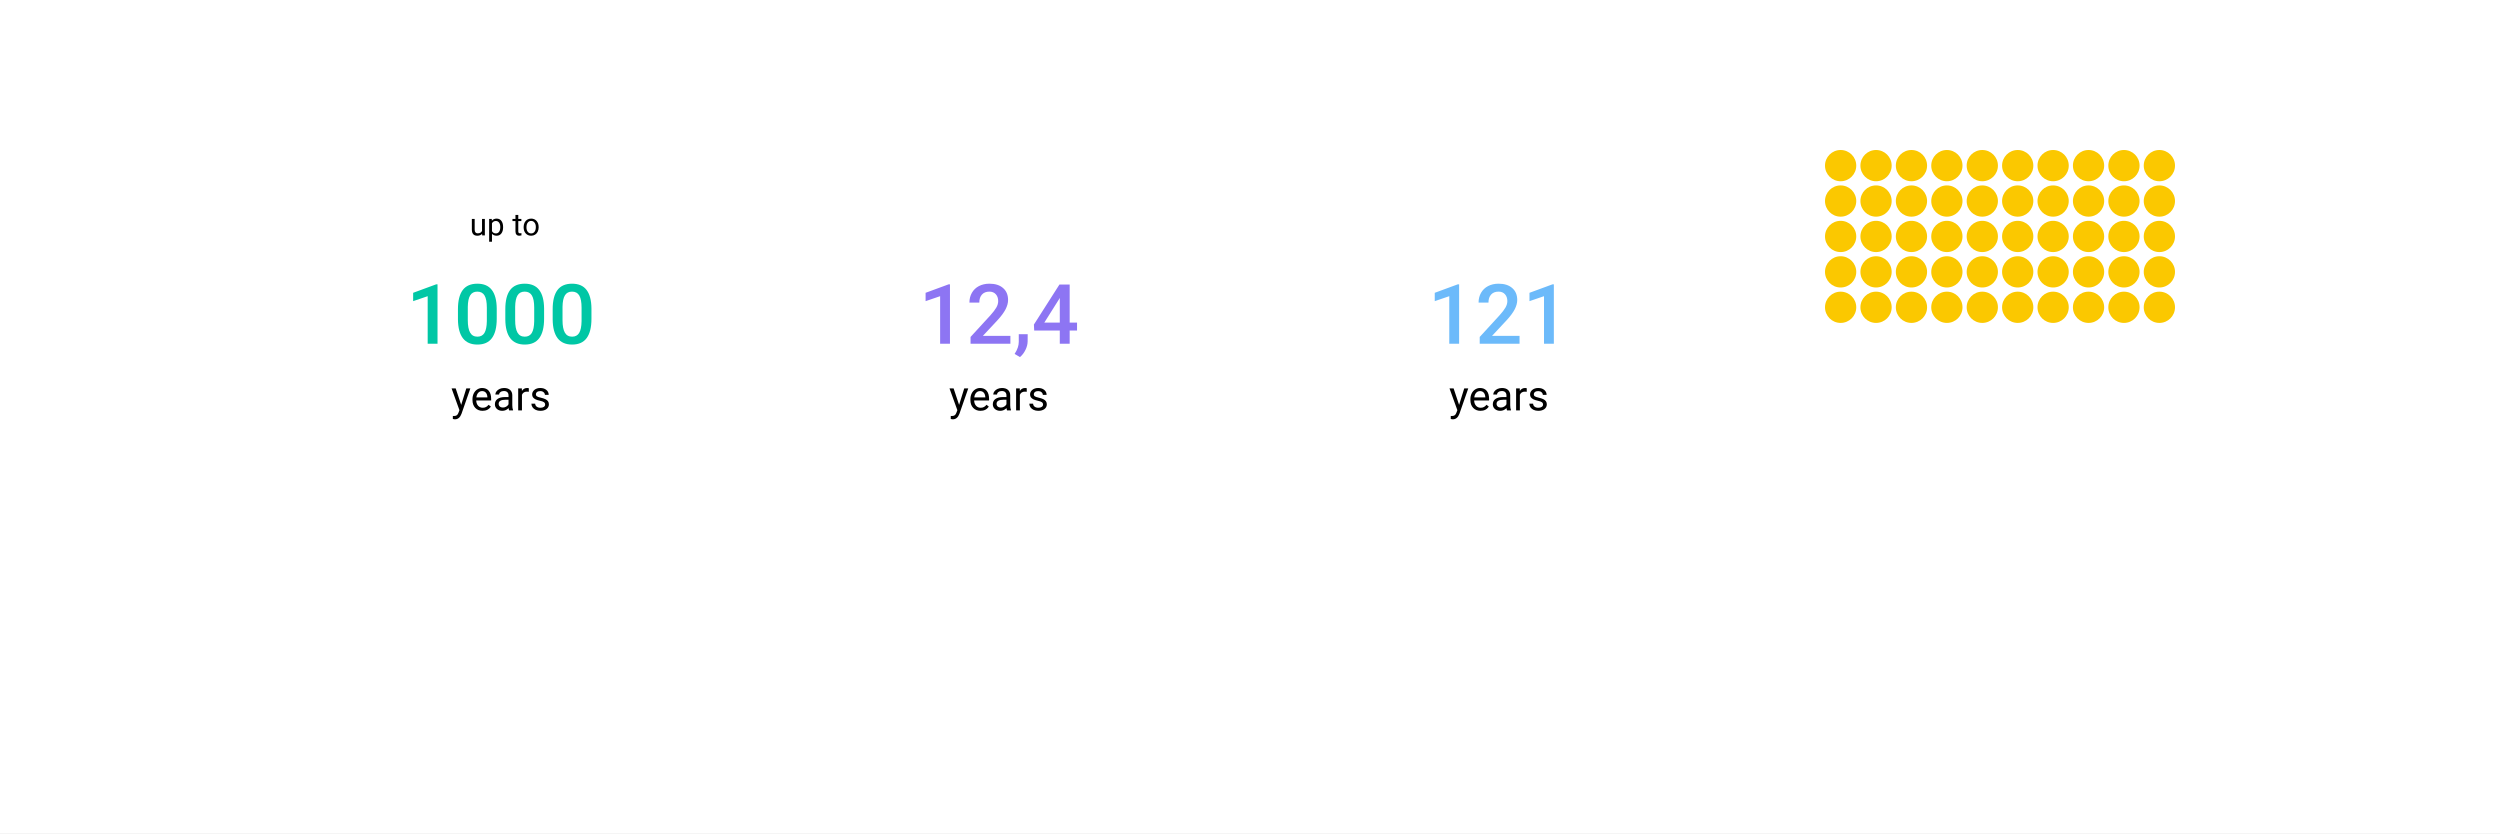
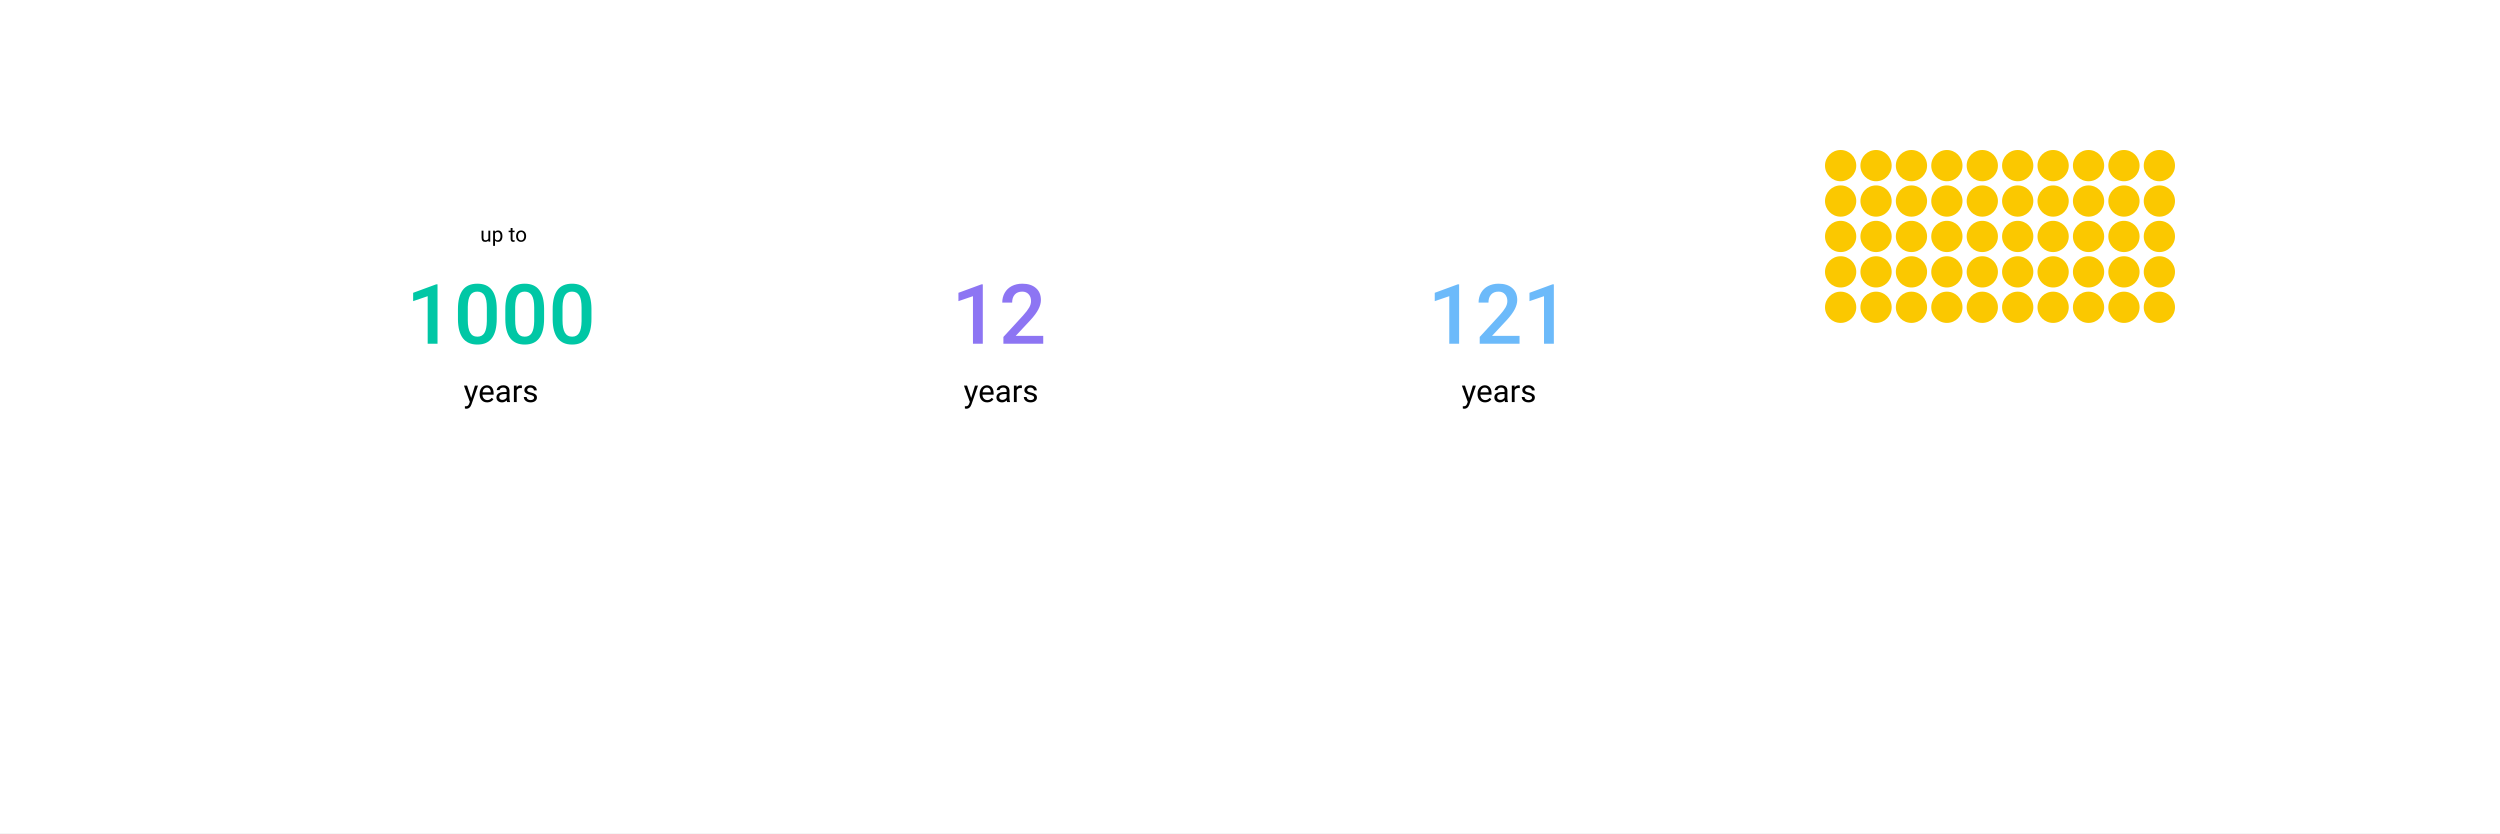
<svg xmlns="http://www.w3.org/2000/svg" width="1200" height="400" viewBox="0 0 1200 400" fill="none">
  <rect width="1200" height="400" fill="white" />
  <circle cx="900.5" cy="79.5" r="7.5" fill="#FBC800" />
  <circle cx="917.5" cy="79.5" r="7.5" fill="#FBC800" />
  <circle cx="934.5" cy="79.5" r="7.5" fill="#FBC800" />
  <circle cx="951.5" cy="79.5" r="7.5" fill="#FBC800" />
  <circle cx="968.5" cy="79.5" r="7.5" fill="#FBC800" />
  <circle cx="985.5" cy="79.5" r="7.5" fill="#FBC800" />
  <circle cx="1002.5" cy="79.5" r="7.5" fill="#FBC800" />
  <circle cx="1019.5" cy="79.5" r="7.5" fill="#FBC800" />
  <circle cx="1036.5" cy="79.5" r="7.5" fill="#FBC800" />
  <circle cx="883.5" cy="79.5" r="7.5" fill="#FBC800" />
  <circle cx="900.5" cy="96.5" r="7.5" fill="#FBC800" />
  <circle cx="917.5" cy="96.5" r="7.5" fill="#FBC800" />
  <circle cx="934.5" cy="96.5" r="7.5" fill="#FBC800" />
  <circle cx="951.5" cy="96.5" r="7.5" fill="#FBC800" />
  <circle cx="968.5" cy="96.5" r="7.5" fill="#FBC800" />
  <circle cx="985.5" cy="96.5" r="7.5" fill="#FBC800" />
  <circle cx="1002.5" cy="96.5" r="7.5" fill="#FBC800" />
  <circle cx="1019.5" cy="96.5" r="7.5" fill="#FBC800" />
  <circle cx="1036.5" cy="96.5" r="7.5" fill="#FBC800" />
  <circle cx="883.5" cy="96.5" r="7.5" fill="#FBC800" />
  <circle cx="900.5" cy="113.5" r="7.5" fill="#FBC800" />
  <circle cx="917.5" cy="113.5" r="7.5" fill="#FBC800" />
  <circle cx="934.5" cy="113.5" r="7.5" fill="#FBC800" />
  <circle cx="951.5" cy="113.5" r="7.5" fill="#FBC800" />
  <circle cx="968.5" cy="113.5" r="7.5" fill="#FBC800" />
  <circle cx="985.5" cy="113.5" r="7.5" fill="#FBC800" />
  <circle cx="1002.5" cy="113.5" r="7.5" fill="#FBC800" />
  <circle cx="1019.5" cy="113.5" r="7.5" fill="#FBC800" />
  <circle cx="1036.5" cy="113.5" r="7.5" fill="#FBC800" />
  <circle cx="883.5" cy="113.5" r="7.5" fill="#FBC800" />
  <circle cx="900.5" cy="130.5" r="7.5" fill="#FBC800" />
  <circle cx="917.5" cy="130.5" r="7.5" fill="#FBC800" />
  <circle cx="934.5" cy="130.5" r="7.5" fill="#FBC800" />
  <circle cx="951.5" cy="130.5" r="7.5" fill="#FBC800" />
  <circle cx="968.5" cy="130.5" r="7.5" fill="#FBC800" />
  <circle cx="985.5" cy="130.5" r="7.5" fill="#FBC800" />
  <circle cx="1002.5" cy="130.5" r="7.5" fill="#FBC800" />
  <circle cx="1019.5" cy="130.5" r="7.5" fill="#FBC800" />
  <circle cx="1036.5" cy="130.5" r="7.5" fill="#FBC800" />
  <circle cx="883.5" cy="130.5" r="7.5" fill="#FBC800" />
  <circle cx="900.5" cy="147.5" r="7.5" fill="#FBC800" />
  <circle cx="917.5" cy="147.5" r="7.5" fill="#FBC800" />
  <circle cx="934.5" cy="147.5" r="7.5" fill="#FBC800" />
  <circle cx="951.5" cy="147.5" r="7.5" fill="#FBC800" />
  <circle cx="968.5" cy="147.5" r="7.5" fill="#FBC800" />
  <circle cx="985.5" cy="147.5" r="7.5" fill="#FBC800" />
  <circle cx="1002.5" cy="147.5" r="7.5" fill="#FBC800" />
  <circle cx="1019.5" cy="147.5" r="7.5" fill="#FBC800" />
  <circle cx="1036.5" cy="147.5" r="7.5" fill="#FBC800" />
  <circle cx="883.5" cy="147.5" r="7.5" fill="#FBC800" />
-   <path d="M460.369 194.354L462.83 186.434H464.764L460.516 198.631C459.858 200.389 458.813 201.268 457.381 201.268L457.039 201.238L456.365 201.111V199.646L456.854 199.686C457.465 199.686 457.941 199.562 458.279 199.314C458.624 199.067 458.908 198.615 459.129 197.957L459.529 196.883L455.76 186.434H457.732L460.369 194.354ZM470.633 197.195C469.201 197.195 468.035 196.727 467.137 195.789C466.238 194.845 465.789 193.585 465.789 192.01V191.678C465.789 190.63 465.988 189.695 466.385 188.875C466.788 188.048 467.348 187.404 468.064 186.941C468.787 186.473 469.568 186.238 470.408 186.238C471.782 186.238 472.85 186.691 473.611 187.596C474.373 188.501 474.754 189.796 474.754 191.482V192.234H467.596C467.622 193.276 467.924 194.119 468.504 194.764C469.09 195.402 469.832 195.721 470.73 195.721C471.368 195.721 471.909 195.59 472.352 195.33C472.794 195.07 473.182 194.725 473.514 194.295L474.617 195.154C473.732 196.515 472.404 197.195 470.633 197.195ZM470.408 187.723C469.679 187.723 469.067 187.99 468.572 188.523C468.077 189.051 467.771 189.793 467.654 190.75H472.947V190.613C472.895 189.695 472.648 188.986 472.205 188.484C471.762 187.977 471.163 187.723 470.408 187.723ZM483.377 197C483.273 196.792 483.188 196.421 483.123 195.887C482.283 196.759 481.281 197.195 480.115 197.195C479.074 197.195 478.217 196.902 477.547 196.316C476.883 195.724 476.551 194.975 476.551 194.07C476.551 192.97 476.967 192.117 477.801 191.512C478.641 190.9 479.819 190.594 481.336 190.594H483.094V189.764C483.094 189.132 482.905 188.631 482.527 188.26C482.15 187.882 481.593 187.693 480.857 187.693C480.213 187.693 479.673 187.856 479.236 188.182C478.8 188.507 478.582 188.901 478.582 189.363H476.766C476.766 188.836 476.951 188.328 477.322 187.84C477.7 187.345 478.208 186.954 478.846 186.668C479.49 186.382 480.197 186.238 480.965 186.238C482.182 186.238 483.136 186.544 483.826 187.156C484.516 187.762 484.874 188.598 484.9 189.666V194.529C484.9 195.499 485.024 196.271 485.271 196.844V197H483.377ZM480.379 195.623C480.945 195.623 481.482 195.477 481.99 195.184C482.498 194.891 482.866 194.51 483.094 194.041V191.873H481.678C479.464 191.873 478.357 192.521 478.357 193.816C478.357 194.383 478.546 194.826 478.924 195.145C479.301 195.464 479.786 195.623 480.379 195.623ZM492.84 188.055C492.566 188.009 492.27 187.986 491.951 187.986C490.766 187.986 489.962 188.491 489.539 189.5V197H487.732V186.434H489.49L489.52 187.654C490.112 186.71 490.952 186.238 492.039 186.238C492.391 186.238 492.658 186.284 492.84 186.375V188.055ZM500.662 194.197C500.662 193.709 500.477 193.331 500.105 193.064C499.741 192.791 499.1 192.557 498.182 192.361C497.27 192.166 496.544 191.932 496.004 191.658C495.47 191.385 495.073 191.059 494.812 190.682C494.559 190.304 494.432 189.855 494.432 189.334C494.432 188.468 494.796 187.736 495.525 187.137C496.261 186.538 497.199 186.238 498.338 186.238C499.536 186.238 500.506 186.548 501.248 187.166C501.997 187.785 502.371 188.576 502.371 189.539H500.555C500.555 189.044 500.343 188.618 499.92 188.26C499.503 187.902 498.976 187.723 498.338 187.723C497.68 187.723 497.166 187.866 496.795 188.152C496.424 188.439 496.238 188.813 496.238 189.275C496.238 189.712 496.411 190.04 496.756 190.262C497.101 190.483 497.723 190.695 498.621 190.896C499.526 191.098 500.258 191.339 500.818 191.619C501.378 191.899 501.792 192.238 502.059 192.635C502.332 193.025 502.469 193.504 502.469 194.07C502.469 195.014 502.091 195.773 501.336 196.346C500.581 196.912 499.601 197.195 498.396 197.195C497.55 197.195 496.801 197.046 496.15 196.746C495.499 196.447 494.988 196.03 494.617 195.496C494.253 194.956 494.07 194.373 494.07 193.748H495.877C495.91 194.354 496.15 194.835 496.6 195.193C497.055 195.545 497.654 195.721 498.396 195.721C499.08 195.721 499.627 195.584 500.037 195.311C500.454 195.031 500.662 194.66 500.662 194.197Z" fill="black" />
-   <path d="M455.984 165H451.258V142.168L444.285 144.551V140.547L455.379 136.465H455.984V165ZM484.988 165H465.867V161.738L475.34 151.406C476.707 149.883 477.677 148.613 478.25 147.598C478.836 146.569 479.129 145.54 479.129 144.512C479.129 143.158 478.745 142.064 477.977 141.23C477.221 140.397 476.199 139.98 474.91 139.98C473.374 139.98 472.182 140.449 471.336 141.387C470.49 142.324 470.066 143.607 470.066 145.234H465.32C465.32 143.503 465.711 141.947 466.492 140.566C467.286 139.173 468.413 138.092 469.871 137.324C471.342 136.556 473.035 136.172 474.949 136.172C477.71 136.172 479.884 136.868 481.473 138.262C483.074 139.642 483.875 141.556 483.875 144.004C483.875 145.423 483.471 146.914 482.664 148.477C481.87 150.026 480.561 151.79 478.738 153.77L471.785 161.211H484.988V165ZM489.578 171.406L487.02 169.883C487.775 168.698 488.289 167.663 488.562 166.777C488.849 165.905 488.999 165.013 489.012 164.102V160.41H493.289L493.27 163.828C493.257 165.208 492.905 166.589 492.215 167.969C491.538 169.362 490.659 170.508 489.578 171.406ZM513.445 154.863H516.98V158.672H513.445V165H508.699V158.672H496.414L496.277 155.781L508.543 136.562H513.445V154.863ZM501.258 154.863H508.699V142.988L508.348 143.613L501.258 154.863Z" fill="#8D75F3" />
-   <path d="M700.369 194.354L702.83 186.434H704.764L700.516 198.631C699.858 200.389 698.813 201.268 697.381 201.268L697.039 201.238L696.365 201.111V199.646L696.854 199.686C697.465 199.686 697.941 199.562 698.279 199.314C698.624 199.067 698.908 198.615 699.129 197.957L699.529 196.883L695.76 186.434H697.732L700.369 194.354ZM710.633 197.195C709.201 197.195 708.035 196.727 707.137 195.789C706.238 194.845 705.789 193.585 705.789 192.01V191.678C705.789 190.63 705.988 189.695 706.385 188.875C706.788 188.048 707.348 187.404 708.064 186.941C708.787 186.473 709.568 186.238 710.408 186.238C711.782 186.238 712.85 186.691 713.611 187.596C714.373 188.501 714.754 189.796 714.754 191.482V192.234H707.596C707.622 193.276 707.924 194.119 708.504 194.764C709.09 195.402 709.832 195.721 710.73 195.721C711.368 195.721 711.909 195.59 712.352 195.33C712.794 195.07 713.182 194.725 713.514 194.295L714.617 195.154C713.732 196.515 712.404 197.195 710.633 197.195ZM710.408 187.723C709.679 187.723 709.067 187.99 708.572 188.523C708.077 189.051 707.771 189.793 707.654 190.75H712.947V190.613C712.895 189.695 712.648 188.986 712.205 188.484C711.762 187.977 711.163 187.723 710.408 187.723ZM723.377 197C723.273 196.792 723.188 196.421 723.123 195.887C722.283 196.759 721.281 197.195 720.115 197.195C719.074 197.195 718.217 196.902 717.547 196.316C716.883 195.724 716.551 194.975 716.551 194.07C716.551 192.97 716.967 192.117 717.801 191.512C718.641 190.9 719.819 190.594 721.336 190.594H723.094V189.764C723.094 189.132 722.905 188.631 722.527 188.26C722.15 187.882 721.593 187.693 720.857 187.693C720.213 187.693 719.673 187.856 719.236 188.182C718.8 188.507 718.582 188.901 718.582 189.363H716.766C716.766 188.836 716.951 188.328 717.322 187.84C717.7 187.345 718.208 186.954 718.846 186.668C719.49 186.382 720.197 186.238 720.965 186.238C722.182 186.238 723.136 186.544 723.826 187.156C724.516 187.762 724.874 188.598 724.9 189.666V194.529C724.9 195.499 725.024 196.271 725.271 196.844V197H723.377ZM720.379 195.623C720.945 195.623 721.482 195.477 721.99 195.184C722.498 194.891 722.866 194.51 723.094 194.041V191.873H721.678C719.464 191.873 718.357 192.521 718.357 193.816C718.357 194.383 718.546 194.826 718.924 195.145C719.301 195.464 719.786 195.623 720.379 195.623ZM732.84 188.055C732.566 188.009 732.27 187.986 731.951 187.986C730.766 187.986 729.962 188.491 729.539 189.5V197H727.732V186.434H729.49L729.52 187.654C730.112 186.71 730.952 186.238 732.039 186.238C732.391 186.238 732.658 186.284 732.84 186.375V188.055ZM740.662 194.197C740.662 193.709 740.477 193.331 740.105 193.064C739.741 192.791 739.1 192.557 738.182 192.361C737.27 192.166 736.544 191.932 736.004 191.658C735.47 191.385 735.073 191.059 734.812 190.682C734.559 190.304 734.432 189.855 734.432 189.334C734.432 188.468 734.796 187.736 735.525 187.137C736.261 186.538 737.199 186.238 738.338 186.238C739.536 186.238 740.506 186.548 741.248 187.166C741.997 187.785 742.371 188.576 742.371 189.539H740.555C740.555 189.044 740.343 188.618 739.92 188.26C739.503 187.902 738.976 187.723 738.338 187.723C737.68 187.723 737.166 187.866 736.795 188.152C736.424 188.439 736.238 188.813 736.238 189.275C736.238 189.712 736.411 190.04 736.756 190.262C737.101 190.483 737.723 190.695 738.621 190.896C739.526 191.098 740.258 191.339 740.818 191.619C741.378 191.899 741.792 192.238 742.059 192.635C742.332 193.025 742.469 193.504 742.469 194.07C742.469 195.014 742.091 195.773 741.336 196.346C740.581 196.912 739.601 197.195 738.396 197.195C737.55 197.195 736.801 197.046 736.15 196.746C735.499 196.447 734.988 196.03 734.617 195.496C734.253 194.956 734.07 194.373 734.07 193.748H735.877C735.91 194.354 736.15 194.835 736.6 195.193C737.055 195.545 737.654 195.721 738.396 195.721C739.08 195.721 739.627 195.584 740.037 195.311C740.454 195.031 740.662 194.66 740.662 194.197Z" fill="black" />
+   <path d="M471.746 165H467.02V142.168L460.047 144.551V140.547L471.141 136.465H471.746V165ZM500.75 165H481.629V161.738L491.102 151.406C492.469 149.883 493.439 148.613 494.012 147.598C494.598 146.569 494.891 145.54 494.891 144.512C494.891 143.158 494.507 142.064 493.738 141.23C492.983 140.397 491.961 139.98 490.672 139.98C489.135 139.98 487.944 140.449 487.098 141.387C486.251 142.324 485.828 143.607 485.828 145.234H481.082C481.082 143.503 481.473 141.947 482.254 140.566C483.048 139.173 484.174 138.092 485.633 137.324C487.104 136.556 488.797 136.172 490.711 136.172C493.471 136.172 495.646 136.868 497.234 138.262C498.836 139.642 499.637 141.556 499.637 144.004C499.637 145.423 499.233 146.914 498.426 148.477C497.632 150.026 496.323 151.79 494.5 153.77L487.547 161.211H500.75V165Z" fill="#8D75F3" />
  <path d="M700.379 165H695.652V142.168L688.68 144.551V140.547L699.773 136.465H700.379V165ZM729.383 165H710.262V161.738L719.734 151.406C721.102 149.883 722.072 148.613 722.645 147.598C723.23 146.569 723.523 145.54 723.523 144.512C723.523 143.158 723.139 142.064 722.371 141.23C721.616 140.397 720.594 139.98 719.305 139.98C717.768 139.98 716.577 140.449 715.73 141.387C714.884 142.324 714.461 143.607 714.461 145.234H709.715C709.715 143.503 710.105 141.947 710.887 140.566C711.681 139.173 712.807 138.092 714.266 137.324C715.737 136.556 717.43 136.172 719.344 136.172C722.104 136.172 724.279 136.868 725.867 138.262C727.469 139.642 728.27 141.556 728.27 144.004C728.27 145.423 727.866 146.914 727.059 148.477C726.264 150.026 724.956 151.79 723.133 153.77L716.18 161.211H729.383V165ZM745.848 165H741.121V142.168L734.148 144.551V140.547L745.242 136.465H745.848V165Z" fill="#6CBAFA" />
-   <path d="M221.369 194.354L223.83 186.434H225.764L221.516 198.631C220.858 200.389 219.813 201.268 218.381 201.268L218.039 201.238L217.365 201.111V199.646L217.854 199.686C218.465 199.686 218.941 199.562 219.279 199.314C219.624 199.067 219.908 198.615 220.129 197.957L220.529 196.883L216.76 186.434H218.732L221.369 194.354ZM231.633 197.195C230.201 197.195 229.035 196.727 228.137 195.789C227.238 194.845 226.789 193.585 226.789 192.01V191.678C226.789 190.63 226.988 189.695 227.385 188.875C227.788 188.048 228.348 187.404 229.064 186.941C229.787 186.473 230.568 186.238 231.408 186.238C232.782 186.238 233.85 186.691 234.611 187.596C235.373 188.501 235.754 189.796 235.754 191.482V192.234H228.596C228.622 193.276 228.924 194.119 229.504 194.764C230.09 195.402 230.832 195.721 231.73 195.721C232.368 195.721 232.909 195.59 233.352 195.33C233.794 195.07 234.182 194.725 234.514 194.295L235.617 195.154C234.732 196.515 233.404 197.195 231.633 197.195ZM231.408 187.723C230.679 187.723 230.067 187.99 229.572 188.523C229.077 189.051 228.771 189.793 228.654 190.75H233.947V190.613C233.895 189.695 233.648 188.986 233.205 188.484C232.762 187.977 232.163 187.723 231.408 187.723ZM244.377 197C244.273 196.792 244.188 196.421 244.123 195.887C243.283 196.759 242.281 197.195 241.115 197.195C240.074 197.195 239.217 196.902 238.547 196.316C237.883 195.724 237.551 194.975 237.551 194.07C237.551 192.97 237.967 192.117 238.801 191.512C239.641 190.9 240.819 190.594 242.336 190.594H244.094V189.764C244.094 189.132 243.905 188.631 243.527 188.26C243.15 187.882 242.593 187.693 241.857 187.693C241.213 187.693 240.673 187.856 240.236 188.182C239.8 188.507 239.582 188.901 239.582 189.363H237.766C237.766 188.836 237.951 188.328 238.322 187.84C238.7 187.345 239.208 186.954 239.846 186.668C240.49 186.382 241.197 186.238 241.965 186.238C243.182 186.238 244.136 186.544 244.826 187.156C245.516 187.762 245.874 188.598 245.9 189.666V194.529C245.9 195.499 246.024 196.271 246.271 196.844V197H244.377ZM241.379 195.623C241.945 195.623 242.482 195.477 242.99 195.184C243.498 194.891 243.866 194.51 244.094 194.041V191.873H242.678C240.464 191.873 239.357 192.521 239.357 193.816C239.357 194.383 239.546 194.826 239.924 195.145C240.301 195.464 240.786 195.623 241.379 195.623ZM253.84 188.055C253.566 188.009 253.27 187.986 252.951 187.986C251.766 187.986 250.962 188.491 250.539 189.5V197H248.732V186.434H250.49L250.52 187.654C251.112 186.71 251.952 186.238 253.039 186.238C253.391 186.238 253.658 186.284 253.84 186.375V188.055ZM261.662 194.197C261.662 193.709 261.477 193.331 261.105 193.064C260.741 192.791 260.1 192.557 259.182 192.361C258.27 192.166 257.544 191.932 257.004 191.658C256.47 191.385 256.073 191.059 255.812 190.682C255.559 190.304 255.432 189.855 255.432 189.334C255.432 188.468 255.796 187.736 256.525 187.137C257.261 186.538 258.199 186.238 259.338 186.238C260.536 186.238 261.506 186.548 262.248 187.166C262.997 187.785 263.371 188.576 263.371 189.539H261.555C261.555 189.044 261.343 188.618 260.92 188.26C260.503 187.902 259.976 187.723 259.338 187.723C258.68 187.723 258.166 187.866 257.795 188.152C257.424 188.439 257.238 188.813 257.238 189.275C257.238 189.712 257.411 190.04 257.756 190.262C258.101 190.483 258.723 190.695 259.621 190.896C260.526 191.098 261.258 191.339 261.818 191.619C262.378 191.899 262.792 192.238 263.059 192.635C263.332 193.025 263.469 193.504 263.469 194.07C263.469 195.014 263.091 195.773 262.336 196.346C261.581 196.912 260.601 197.195 259.396 197.195C258.55 197.195 257.801 197.046 257.15 196.746C256.499 196.447 255.988 196.03 255.617 195.496C255.253 194.956 255.07 194.373 255.07 193.748H256.877C256.91 194.354 257.15 194.835 257.6 195.193C258.055 195.545 258.654 195.721 259.396 195.721C260.08 195.721 260.627 195.584 261.037 195.311C261.454 195.031 261.662 194.66 261.662 194.197Z" fill="black" />
+   <path d="M226.152 191.015L227.998 185.075H229.448L226.262 194.223C225.769 195.542 224.985 196.201 223.911 196.201L223.654 196.179L223.149 196.083V194.985L223.515 195.014C223.974 195.014 224.331 194.921 224.584 194.736C224.843 194.55 225.056 194.211 225.222 193.718L225.522 192.912L222.695 185.075H224.174L226.152 191.015ZM233.85 193.146C232.775 193.146 231.901 192.795 231.228 192.092C230.554 191.384 230.217 190.439 230.217 189.257V189.008C230.217 188.222 230.366 187.521 230.664 186.906C230.966 186.286 231.386 185.803 231.923 185.456C232.465 185.104 233.051 184.929 233.681 184.929C234.711 184.929 235.512 185.268 236.083 185.947C236.655 186.625 236.94 187.597 236.94 188.862V189.426H231.572C231.591 190.207 231.818 190.839 232.253 191.323C232.692 191.801 233.249 192.041 233.923 192.041C234.401 192.041 234.807 191.943 235.139 191.748C235.471 191.552 235.761 191.293 236.01 190.971L236.838 191.616C236.174 192.636 235.178 193.146 233.85 193.146ZM233.681 186.042C233.134 186.042 232.675 186.242 232.304 186.643C231.933 187.038 231.704 187.595 231.616 188.312H235.585V188.21C235.546 187.521 235.361 186.989 235.029 186.613C234.697 186.232 234.248 186.042 233.681 186.042ZM243.408 193C243.33 192.844 243.266 192.565 243.217 192.165C242.587 192.819 241.835 193.146 240.961 193.146C240.18 193.146 239.538 192.927 239.035 192.487C238.537 192.043 238.288 191.481 238.288 190.803C238.288 189.978 238.601 189.338 239.226 188.884C239.855 188.425 240.739 188.195 241.877 188.195H243.195V187.573C243.195 187.099 243.054 186.723 242.771 186.445C242.487 186.162 242.07 186.02 241.518 186.02C241.035 186.02 240.629 186.142 240.302 186.386C239.975 186.63 239.812 186.926 239.812 187.272H238.449C238.449 186.877 238.588 186.496 238.867 186.13C239.15 185.759 239.531 185.466 240.009 185.251C240.493 185.036 241.022 184.929 241.599 184.929C242.512 184.929 243.227 185.158 243.745 185.617C244.262 186.071 244.531 186.699 244.55 187.5V191.147C244.55 191.875 244.643 192.453 244.829 192.883V193H243.408ZM241.159 191.967C241.584 191.967 241.987 191.857 242.368 191.638C242.749 191.418 243.024 191.132 243.195 190.781V189.155H242.133C240.473 189.155 239.643 189.641 239.643 190.612C239.643 191.037 239.785 191.369 240.068 191.608C240.351 191.848 240.715 191.967 241.159 191.967ZM250.505 186.291C250.3 186.257 250.078 186.24 249.838 186.24C248.95 186.24 248.347 186.618 248.029 187.375V193H246.674V185.075H247.993L248.015 185.991C248.459 185.283 249.089 184.929 249.904 184.929C250.168 184.929 250.368 184.963 250.505 185.031V186.291ZM256.372 190.898C256.372 190.532 256.232 190.249 255.954 190.048C255.681 189.843 255.2 189.667 254.511 189.521C253.828 189.375 253.283 189.199 252.878 188.994C252.478 188.789 252.18 188.544 251.984 188.261C251.794 187.978 251.699 187.641 251.699 187.25C251.699 186.601 251.972 186.052 252.519 185.603C253.071 185.153 253.774 184.929 254.628 184.929C255.527 184.929 256.254 185.161 256.811 185.625C257.373 186.088 257.653 186.682 257.653 187.404H256.291C256.291 187.033 256.132 186.713 255.815 186.445C255.502 186.176 255.107 186.042 254.628 186.042C254.135 186.042 253.75 186.149 253.471 186.364C253.193 186.579 253.054 186.86 253.054 187.207C253.054 187.534 253.183 187.78 253.442 187.946C253.701 188.112 254.167 188.271 254.841 188.422C255.52 188.574 256.069 188.754 256.489 188.964C256.909 189.174 257.219 189.428 257.419 189.726C257.624 190.019 257.727 190.378 257.727 190.803C257.727 191.511 257.443 192.08 256.877 192.509C256.311 192.934 255.576 193.146 254.672 193.146C254.038 193.146 253.476 193.034 252.988 192.81C252.5 192.585 252.116 192.272 251.838 191.872C251.564 191.467 251.428 191.03 251.428 190.561H252.783C252.807 191.015 252.988 191.376 253.325 191.645C253.667 191.909 254.116 192.041 254.672 192.041C255.185 192.041 255.595 191.938 255.903 191.733C256.215 191.523 256.372 191.245 256.372 190.898Z" fill="black" />
  <path d="M210.012 165H205.285V142.168L198.312 144.551V140.547L209.406 136.465H210.012V165ZM238.43 153.027C238.43 157.116 237.661 160.202 236.125 162.285C234.602 164.355 232.277 165.391 229.152 165.391C226.079 165.391 223.762 164.382 222.199 162.363C220.65 160.332 219.855 157.331 219.816 153.359V148.438C219.816 144.349 220.578 141.283 222.102 139.238C223.638 137.194 225.975 136.172 229.113 136.172C232.225 136.172 234.543 137.168 236.066 139.16C237.603 141.152 238.391 144.134 238.43 148.105V153.027ZM233.684 147.715C233.684 145.046 233.319 143.092 232.59 141.855C231.861 140.605 230.702 139.98 229.113 139.98C227.564 139.98 226.424 140.573 225.695 141.758C224.966 142.93 224.582 144.766 224.543 147.266V153.711C224.543 156.367 224.914 158.346 225.656 159.648C226.398 160.951 227.564 161.602 229.152 161.602C230.676 161.602 231.802 161.003 232.531 159.805C233.26 158.594 233.645 156.706 233.684 154.141V147.715ZM261.164 153.027C261.164 157.116 260.396 160.202 258.859 162.285C257.336 164.355 255.012 165.391 251.887 165.391C248.814 165.391 246.496 164.382 244.934 162.363C243.384 160.332 242.59 157.331 242.551 153.359V148.438C242.551 144.349 243.312 141.283 244.836 139.238C246.372 137.194 248.71 136.172 251.848 136.172C254.96 136.172 257.277 137.168 258.801 139.16C260.337 141.152 261.125 144.134 261.164 148.105V153.027ZM256.418 147.715C256.418 145.046 256.053 143.092 255.324 141.855C254.595 140.605 253.436 139.98 251.848 139.98C250.298 139.98 249.159 140.573 248.43 141.758C247.701 142.93 247.316 144.766 247.277 147.266V153.711C247.277 156.367 247.648 158.346 248.391 159.648C249.133 160.951 250.298 161.602 251.887 161.602C253.41 161.602 254.536 161.003 255.266 159.805C255.995 158.594 256.379 156.706 256.418 154.141V147.715ZM283.898 153.027C283.898 157.116 283.13 160.202 281.594 162.285C280.07 164.355 277.746 165.391 274.621 165.391C271.548 165.391 269.23 164.382 267.668 162.363C266.118 160.332 265.324 157.331 265.285 153.359V148.438C265.285 144.349 266.047 141.283 267.57 139.238C269.107 137.194 271.444 136.172 274.582 136.172C277.694 136.172 280.012 137.168 281.535 139.16C283.072 141.152 283.859 144.134 283.898 148.105V153.027ZM279.152 147.715C279.152 145.046 278.788 143.092 278.059 141.855C277.329 140.605 276.171 139.98 274.582 139.98C273.033 139.98 271.893 140.573 271.164 141.758C270.435 142.93 270.051 144.766 270.012 147.266V153.711C270.012 156.367 270.383 158.346 271.125 159.648C271.867 160.951 273.033 161.602 274.621 161.602C276.145 161.602 277.271 161.003 278 159.805C278.729 158.594 279.113 156.706 279.152 154.141V147.715Z" fill="#00C7A5" />
-   <path d="M231.411 112.216C230.883 112.836 230.109 113.146 229.089 113.146C228.244 113.146 227.6 112.902 227.155 112.414C226.716 111.921 226.494 111.193 226.489 110.231V105.075H227.844V110.195C227.844 111.396 228.332 111.997 229.309 111.997C230.344 111.997 231.032 111.611 231.374 110.839V105.075H232.729V113H231.44L231.411 112.216ZM241.489 109.125C241.489 110.332 241.213 111.303 240.661 112.041C240.109 112.778 239.362 113.146 238.42 113.146C237.458 113.146 236.701 112.841 236.149 112.231V116.047H234.794V105.075H236.032L236.098 105.954C236.65 105.271 237.417 104.929 238.398 104.929C239.35 104.929 240.102 105.288 240.654 106.005C241.21 106.723 241.489 107.722 241.489 109.001V109.125ZM240.134 108.972C240.134 108.078 239.943 107.373 239.562 106.855C239.182 106.337 238.659 106.079 237.995 106.079C237.175 106.079 236.56 106.442 236.149 107.17V110.957C236.555 111.679 237.175 112.041 238.01 112.041C238.659 112.041 239.174 111.784 239.555 111.271C239.941 110.754 240.134 109.987 240.134 108.972ZM248.776 103.156V105.075H250.256V106.123H248.776V111.037C248.776 111.354 248.842 111.594 248.974 111.755C249.106 111.911 249.331 111.989 249.648 111.989C249.804 111.989 250.019 111.96 250.292 111.901V113C249.936 113.098 249.589 113.146 249.252 113.146C248.647 113.146 248.19 112.963 247.883 112.597C247.575 112.231 247.421 111.711 247.421 111.037V106.123H245.979V105.075H247.421V103.156H248.776ZM251.34 108.964C251.34 108.188 251.491 107.49 251.794 106.87C252.102 106.25 252.526 105.771 253.068 105.434C253.615 105.097 254.238 104.929 254.936 104.929C256.015 104.929 256.887 105.302 257.551 106.049C258.22 106.796 258.554 107.79 258.554 109.03V109.125C258.554 109.897 258.405 110.59 258.107 111.206C257.814 111.816 257.392 112.292 256.84 112.634C256.293 112.976 255.664 113.146 254.951 113.146C253.876 113.146 253.005 112.773 252.336 112.026C251.672 111.279 251.34 110.29 251.34 109.06V108.964ZM252.702 109.125C252.702 110.004 252.905 110.71 253.31 111.242C253.72 111.774 254.267 112.041 254.951 112.041C255.639 112.041 256.186 111.772 256.591 111.235C256.997 110.693 257.199 109.936 257.199 108.964C257.199 108.095 256.992 107.392 256.577 106.855C256.167 106.313 255.62 106.042 254.936 106.042C254.267 106.042 253.728 106.308 253.317 106.84C252.907 107.373 252.702 108.134 252.702 109.125Z" fill="black" />
+   <path d="M234.44 115.478C234.089 115.891 233.573 116.098 232.893 116.098C232.329 116.098 231.9 115.935 231.604 115.609C231.311 115.281 231.162 114.796 231.159 114.154V110.717H232.062V114.13C232.062 114.931 232.388 115.331 233.039 115.331C233.729 115.331 234.188 115.074 234.416 114.56V110.717H235.319V116H234.46L234.44 115.478ZM241.159 113.417C241.159 114.221 240.975 114.869 240.607 115.36C240.24 115.852 239.742 116.098 239.113 116.098C238.472 116.098 237.967 115.894 237.6 115.487V118.031H236.696V110.717H237.521L237.565 111.303C237.933 110.847 238.444 110.619 239.099 110.619C239.733 110.619 240.235 110.858 240.603 111.337C240.974 111.815 241.159 112.481 241.159 113.334V113.417ZM240.256 113.314C240.256 112.719 240.129 112.248 239.875 111.903C239.621 111.558 239.273 111.386 238.83 111.386C238.283 111.386 237.873 111.628 237.6 112.113V114.638C237.87 115.119 238.283 115.36 238.84 115.36C239.273 115.36 239.616 115.189 239.87 114.848C240.127 114.503 240.256 113.992 240.256 113.314ZM246.018 109.438V110.717H247.004V111.415H246.018V114.691C246.018 114.903 246.062 115.062 246.149 115.17C246.237 115.274 246.387 115.326 246.599 115.326C246.703 115.326 246.846 115.307 247.028 115.268V116C246.791 116.065 246.56 116.098 246.335 116.098C245.931 116.098 245.627 115.976 245.422 115.731C245.217 115.487 245.114 115.141 245.114 114.691V111.415H244.152V110.717H245.114V109.438H246.018ZM247.727 113.31C247.727 112.792 247.827 112.326 248.029 111.913C248.234 111.5 248.518 111.181 248.879 110.956C249.243 110.731 249.659 110.619 250.124 110.619C250.843 110.619 251.424 110.868 251.867 111.366C252.313 111.864 252.536 112.527 252.536 113.354V113.417C252.536 113.931 252.437 114.394 252.238 114.804C252.043 115.211 251.761 115.528 251.394 115.756C251.029 115.984 250.609 116.098 250.134 116.098C249.418 116.098 248.837 115.849 248.391 115.351C247.948 114.853 247.727 114.193 247.727 113.373V113.31ZM248.635 113.417C248.635 114.003 248.77 114.473 249.04 114.828C249.313 115.183 249.678 115.36 250.134 115.36C250.593 115.36 250.957 115.181 251.228 114.823C251.498 114.462 251.633 113.957 251.633 113.31C251.633 112.73 251.494 112.261 251.218 111.903C250.944 111.542 250.58 111.361 250.124 111.361C249.678 111.361 249.318 111.539 249.045 111.894C248.771 112.248 248.635 112.756 248.635 113.417Z" fill="black" />
+   <path d="M705.152 191.015L706.998 185.075H708.448L705.262 194.223C704.769 195.542 703.985 196.201 702.911 196.201L702.654 196.179L702.149 196.083V194.985L702.515 195.014C702.974 195.014 703.331 194.921 703.584 194.736C703.843 194.55 704.056 194.211 704.222 193.718L704.522 192.912L701.695 185.075H703.174L705.152 191.015ZM712.85 193.146C711.775 193.146 710.901 192.795 710.228 192.092C709.554 191.384 709.217 190.439 709.217 189.257V189.008C709.217 188.222 709.366 187.521 709.664 186.906C709.966 186.286 710.386 185.803 710.923 185.456C711.465 185.104 712.051 184.929 712.681 184.929C713.711 184.929 714.512 185.268 715.083 185.947C715.655 186.625 715.94 187.597 715.94 188.862V189.426H710.572C710.591 190.207 710.818 190.839 711.253 191.323C711.692 191.801 712.249 192.041 712.923 192.041C713.401 192.041 713.807 191.943 714.139 191.748C714.471 191.552 714.761 191.293 715.01 190.971L715.838 191.616C715.174 192.636 714.178 193.146 712.85 193.146ZM712.681 186.042C712.134 186.042 711.675 186.242 711.304 186.643C710.933 187.038 710.704 187.595 710.616 188.312H714.585V188.21C714.546 187.521 714.361 186.989 714.029 186.613C713.697 186.232 713.248 186.042 712.681 186.042ZM722.408 193C722.33 192.844 722.266 192.565 722.217 192.165C721.587 192.819 720.835 193.146 719.961 193.146C719.18 193.146 718.538 192.927 718.035 192.487C717.537 192.043 717.288 191.481 717.288 190.803C717.288 189.978 717.601 189.338 718.226 188.884C718.855 188.425 719.739 188.195 720.877 188.195H722.195V187.573C722.195 187.099 722.054 186.723 721.771 186.445C721.487 186.162 721.07 186.02 720.518 186.02C720.035 186.02 719.629 186.142 719.302 186.386C718.975 186.63 718.812 186.926 718.812 187.272H717.449C717.449 186.877 717.588 186.496 717.867 186.13C718.15 185.759 718.531 185.466 719.009 185.251C719.493 185.036 720.022 184.929 720.599 184.929C721.512 184.929 722.227 185.158 722.745 185.617C723.262 186.071 723.531 186.699 723.55 187.5V191.147C723.55 191.875 723.643 192.453 723.829 192.883V193H722.408ZM720.159 191.967C720.584 191.967 720.987 191.857 721.368 191.638C721.749 191.418 722.024 191.132 722.195 190.781V189.155H721.133C719.473 189.155 718.643 189.641 718.643 190.612C718.643 191.037 718.785 191.369 719.068 191.608C719.351 191.848 719.715 191.967 720.159 191.967ZM729.505 186.291C729.3 186.257 729.078 186.24 728.838 186.24C727.95 186.24 727.347 186.618 727.029 187.375V193H725.674V185.075H726.993L727.015 185.991C727.459 185.283 728.089 184.929 728.904 184.929C729.168 184.929 729.368 184.963 729.505 185.031V186.291ZM735.372 190.898C735.372 190.532 735.232 190.249 734.954 190.048C734.681 189.843 734.2 189.667 733.511 189.521C732.828 189.375 732.283 189.199 731.878 188.994C731.478 188.789 731.18 188.544 730.984 188.261C730.794 187.978 730.699 187.641 730.699 187.25C730.699 186.601 730.972 186.052 731.519 185.603C732.071 185.153 732.774 184.929 733.628 184.929C734.527 184.929 735.254 185.161 735.811 185.625C736.373 186.088 736.653 186.682 736.653 187.404H735.291C735.291 187.033 735.132 186.713 734.815 186.445C734.502 186.176 734.107 186.042 733.628 186.042C733.135 186.042 732.75 186.149 732.471 186.364C732.193 186.579 732.054 186.86 732.054 187.207C732.054 187.534 732.183 187.78 732.442 187.946C732.701 188.112 733.167 188.271 733.841 188.422C734.52 188.574 735.069 188.754 735.489 188.964C735.909 189.174 736.219 189.428 736.419 189.726C736.624 190.019 736.727 190.378 736.727 190.803C736.727 191.511 736.443 192.08 735.877 192.509C735.311 192.934 734.576 193.146 733.672 193.146C733.038 193.146 732.476 193.034 731.988 192.81C731.5 192.585 731.116 192.272 730.838 191.872C730.564 191.467 730.428 191.03 730.428 190.561H731.783C731.807 191.015 731.988 191.376 732.325 191.645C732.667 191.909 733.116 192.041 733.672 192.041C734.185 192.041 734.595 191.938 734.903 191.733C735.215 191.523 735.372 191.245 735.372 190.898Z" fill="black" />
+   <path d="M466.152 191.015L467.998 185.075H469.448L466.262 194.223C465.769 195.542 464.985 196.201 463.911 196.201L463.654 196.179L463.149 196.083V194.985L463.515 195.014C463.974 195.014 464.331 194.921 464.584 194.736C464.843 194.55 465.056 194.211 465.222 193.718L465.522 192.912L462.695 185.075H464.174L466.152 191.015ZM473.85 193.146C472.775 193.146 471.901 192.795 471.228 192.092C470.554 191.384 470.217 190.439 470.217 189.257V189.008C470.217 188.222 470.366 187.521 470.664 186.906C470.966 186.286 471.386 185.803 471.923 185.456C472.465 185.104 473.051 184.929 473.681 184.929C474.711 184.929 475.512 185.268 476.083 185.947C476.655 186.625 476.94 187.597 476.94 188.862V189.426H471.572C471.591 190.207 471.818 190.839 472.253 191.323C472.692 191.801 473.249 192.041 473.923 192.041C474.401 192.041 474.807 191.943 475.139 191.748C475.471 191.552 475.761 191.293 476.01 190.971L476.838 191.616C476.174 192.636 475.178 193.146 473.85 193.146ZM473.681 186.042C473.134 186.042 472.675 186.242 472.304 186.643C471.933 187.038 471.704 187.595 471.616 188.312H475.585V188.21C475.546 187.521 475.361 186.989 475.029 186.613C474.697 186.232 474.248 186.042 473.681 186.042ZM483.408 193C483.33 192.844 483.266 192.565 483.217 192.165C482.587 192.819 481.835 193.146 480.961 193.146C480.18 193.146 479.538 192.927 479.035 192.487C478.537 192.043 478.288 191.481 478.288 190.803C478.288 189.978 478.601 189.338 479.226 188.884C479.855 188.425 480.739 188.195 481.877 188.195H483.195V187.573C483.195 187.099 483.054 186.723 482.771 186.445C482.487 186.162 482.07 186.02 481.518 186.02C481.035 186.02 480.629 186.142 480.302 186.386C479.975 186.63 479.812 186.926 479.812 187.272H478.449C478.449 186.877 478.588 186.496 478.867 186.13C479.15 185.759 479.531 185.466 480.009 185.251C480.493 185.036 481.022 184.929 481.599 184.929C482.512 184.929 483.227 185.158 483.745 185.617C484.262 186.071 484.531 186.699 484.55 187.5V191.147C484.55 191.875 484.643 192.453 484.829 192.883V193H483.408ZM481.159 191.967C481.584 191.967 481.987 191.857 482.368 191.638C482.749 191.418 483.024 191.132 483.195 190.781V189.155H482.133C480.473 189.155 479.643 189.641 479.643 190.612C479.643 191.037 479.785 191.369 480.068 191.608C480.351 191.848 480.715 191.967 481.159 191.967ZM490.505 186.291C490.3 186.257 490.078 186.24 489.838 186.24C488.95 186.24 488.347 186.618 488.029 187.375V193H486.674V185.075H487.993L488.015 185.991C488.459 185.283 489.089 184.929 489.904 184.929C490.168 184.929 490.368 184.963 490.505 185.031V186.291ZM496.372 190.898C496.372 190.532 496.232 190.249 495.954 190.048C495.681 189.843 495.2 189.667 494.511 189.521C493.828 189.375 493.283 189.199 492.878 188.994C492.478 188.789 492.18 188.544 491.984 188.261C491.794 187.978 491.699 187.641 491.699 187.25C491.699 186.601 491.972 186.052 492.519 185.603C493.071 185.153 493.774 184.929 494.628 184.929C495.527 184.929 496.254 185.161 496.811 185.625C497.373 186.088 497.653 186.682 497.653 187.404H496.291C496.291 187.033 496.132 186.713 495.815 186.445C495.502 186.176 495.107 186.042 494.628 186.042C494.135 186.042 493.75 186.149 493.471 186.364C493.193 186.579 493.054 186.86 493.054 187.207C493.054 187.534 493.183 187.78 493.442 187.946C493.701 188.112 494.167 188.271 494.841 188.422C495.52 188.574 496.069 188.754 496.489 188.964C496.909 189.174 497.219 189.428 497.419 189.726C497.624 190.019 497.727 190.378 497.727 190.803C497.727 191.511 497.443 192.08 496.877 192.509C496.311 192.934 495.576 193.146 494.672 193.146C494.038 193.146 493.476 193.034 492.988 192.81C492.5 192.585 492.116 192.272 491.838 191.872C491.564 191.467 491.428 191.03 491.428 190.561H492.783C492.807 191.015 492.988 191.376 493.325 191.645C493.667 191.909 494.116 192.041 494.672 192.041C495.185 192.041 495.595 191.938 495.903 191.733C496.215 191.523 496.372 191.245 496.372 190.898Z" fill="black" />
</svg>
